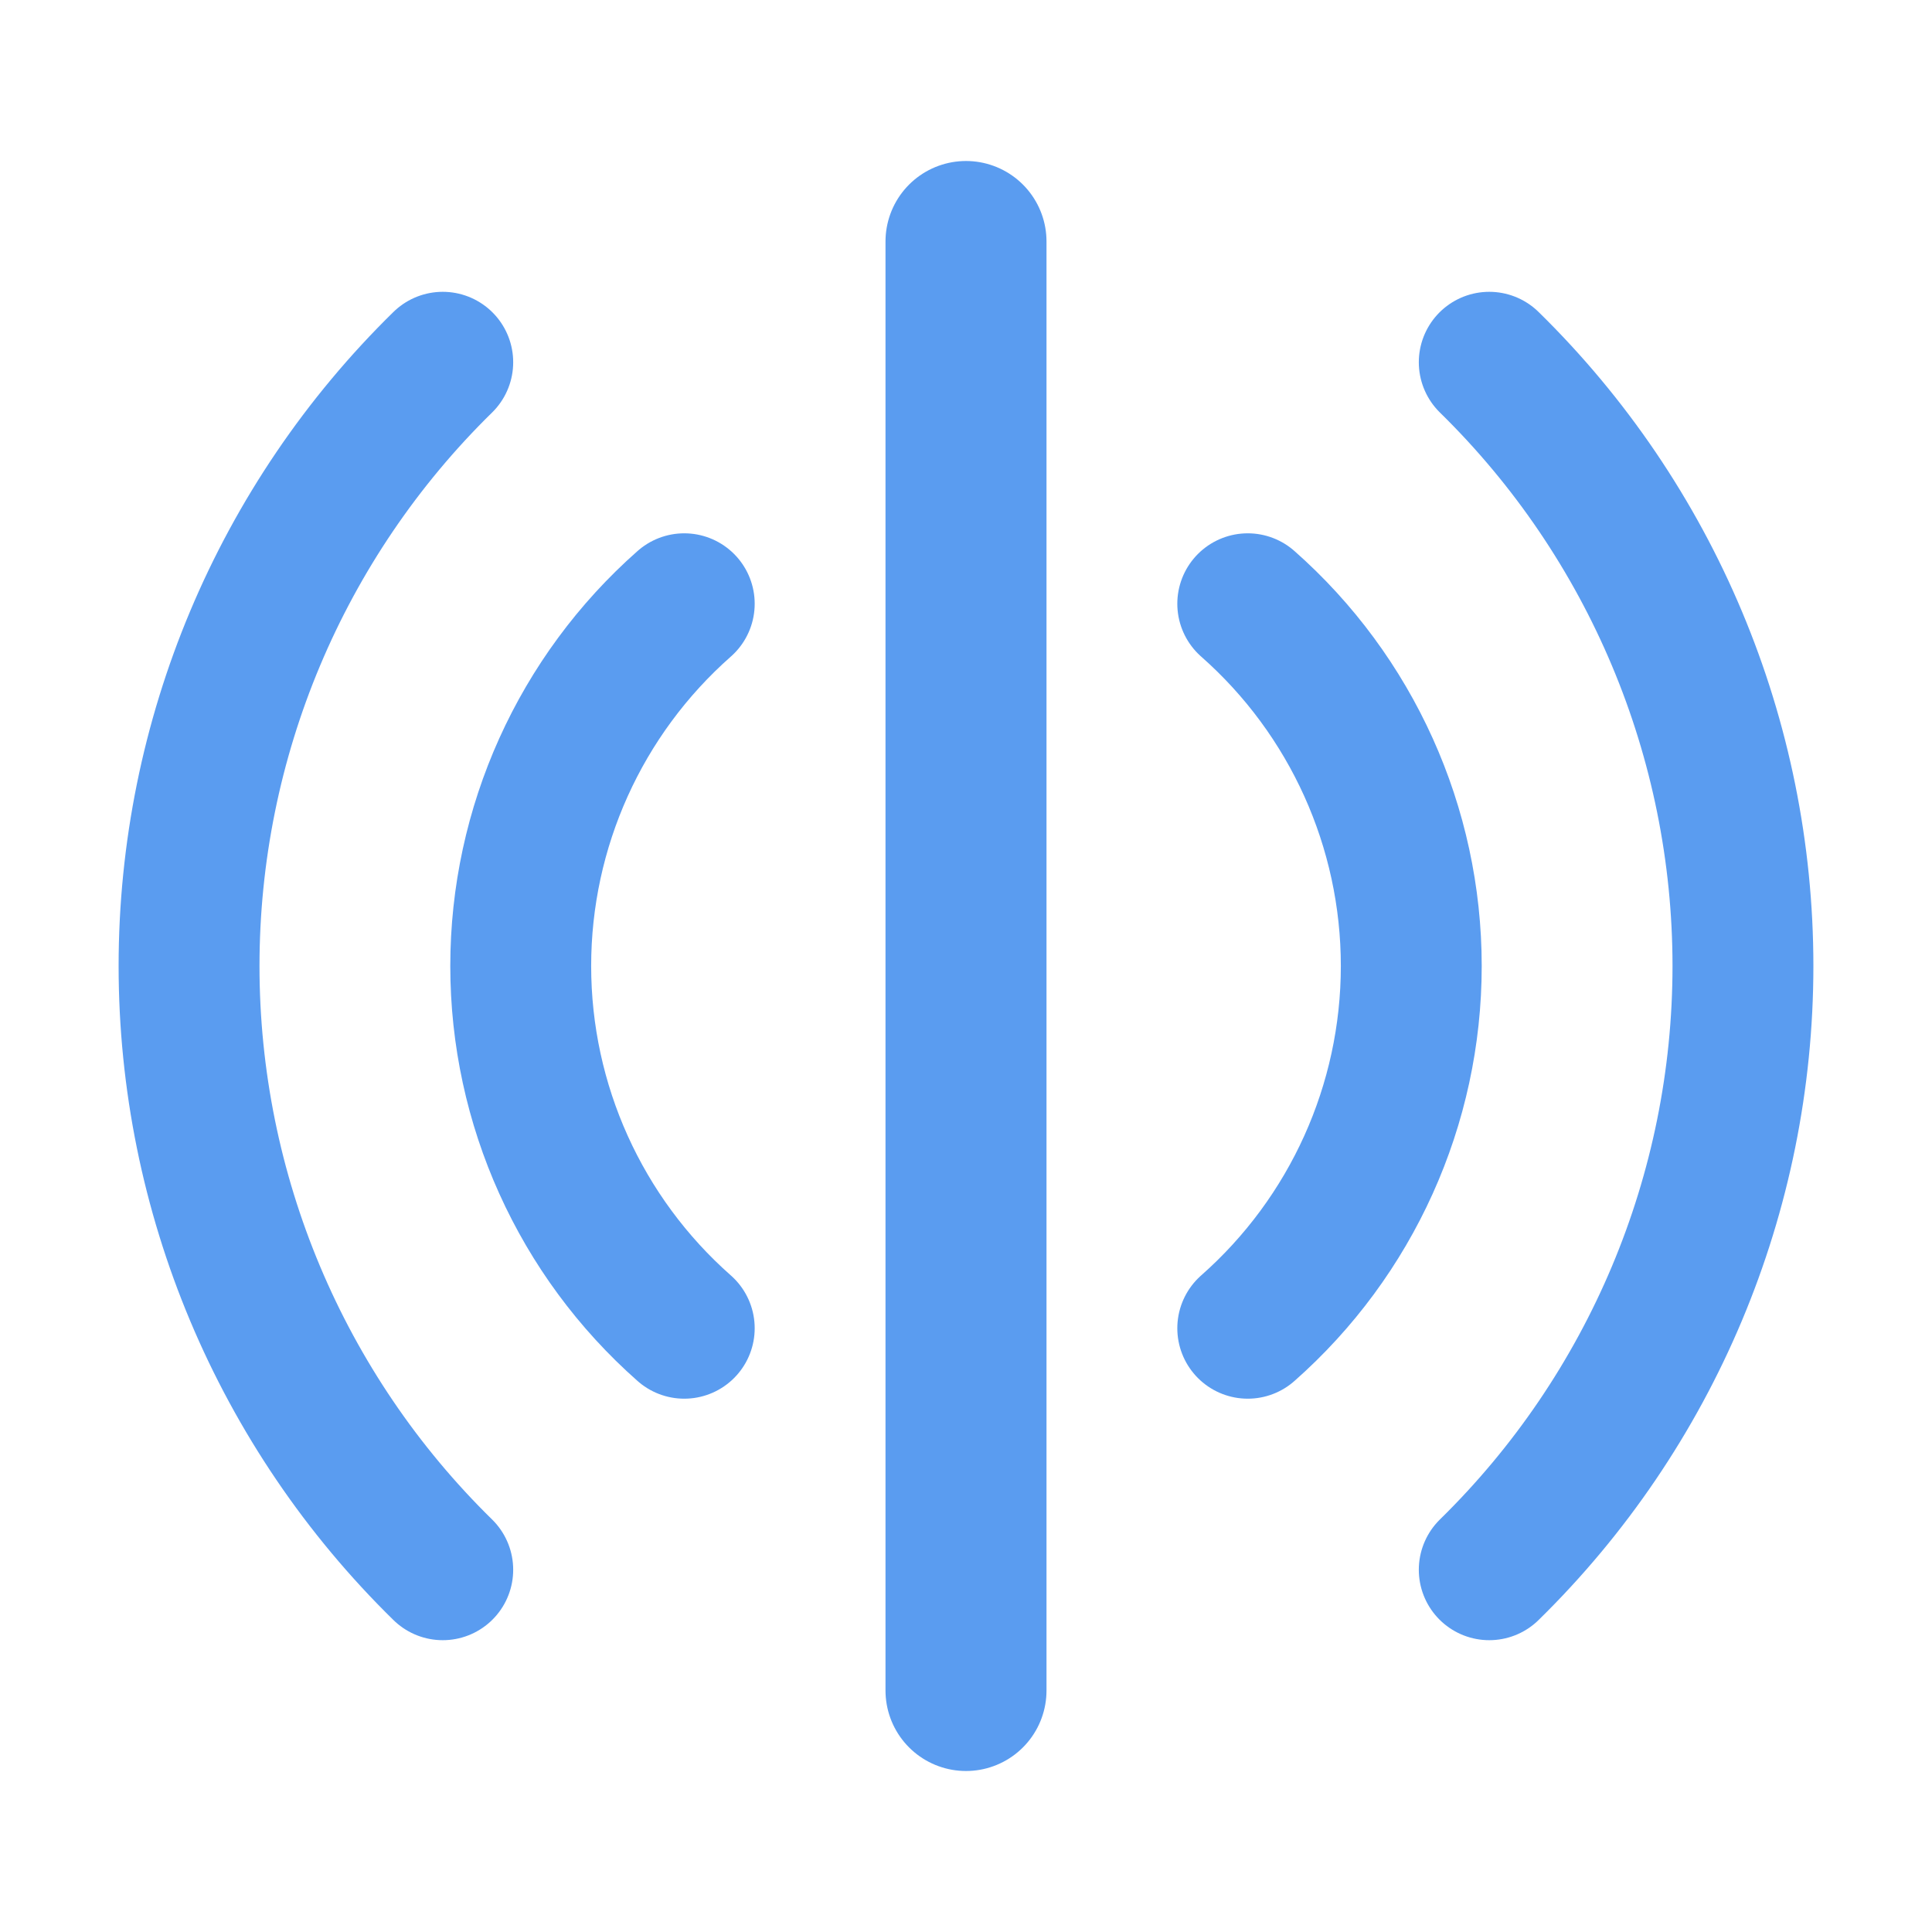
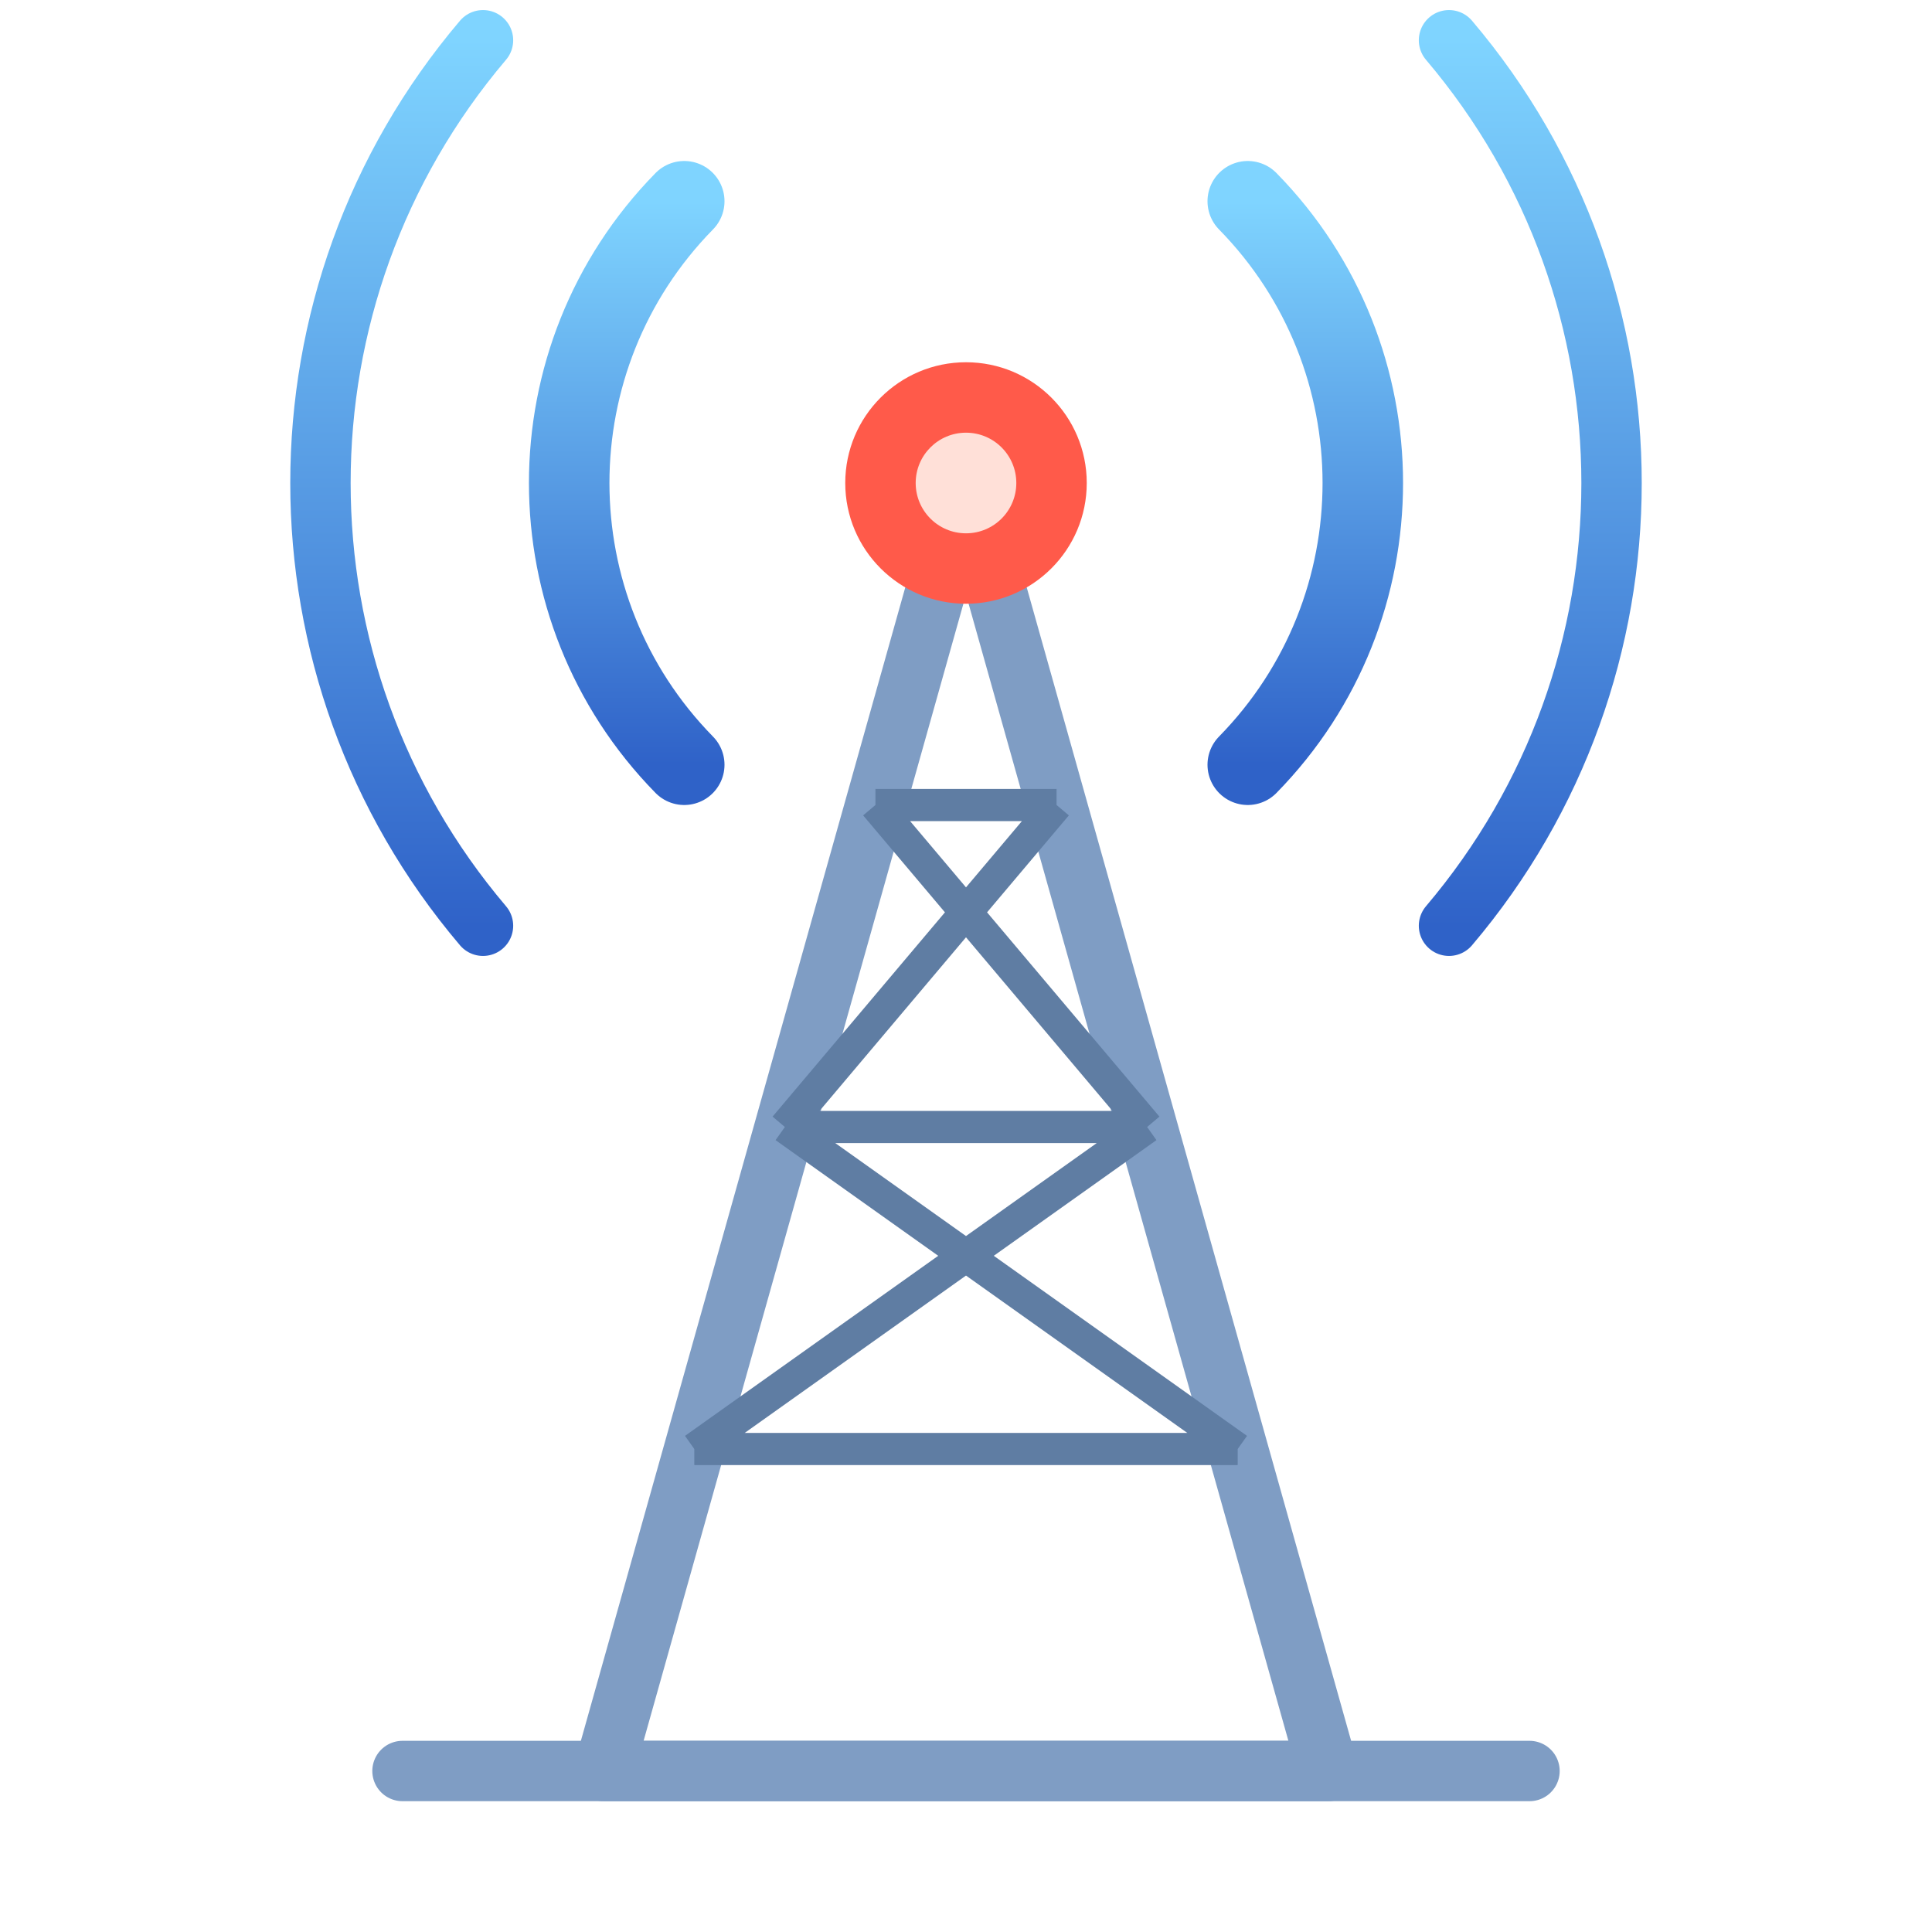
- <svg xmlns="http://www.w3.org/2000/svg" viewBox="0 0 48 48">
-   <path d="M24 6v36" stroke="#5a9cf0" stroke-width="4" stroke-linecap="round" />
-   <g fill="none" stroke="#5a9cf0" stroke-width="3.5" stroke-linecap="round">
-     <path d="M31 15a12 12 0 0 1 0 18" />
-     <path d="M37 9a21 21 0 0 1 0 30" />
-     <path d="M17 15a12 12 0 0 0 0 18" />
-     <path d="M11 9a21 21 0 0 0 0 30" />
+ <svg xmlns="http://www.w3.org/2000/svg" viewBox="0 0 96 96">
+   <defs>
+     <linearGradient id="ta-a" x1="0" y1="1" x2="0" y2="0">
+       <stop offset="0" stop-color="#2f62c8" />
+       <stop offset="1" stop-color="#7fd4ff" />
+     </linearGradient>
+   </defs>
+   <g fill="none" stroke="url(#ta-a)" stroke-linecap="round">
+     <path d="M62 10a20 20 0 0 1 0 28" stroke-width="4" />
+     <path d="M72 2a34 34 0 0 1 0 44" stroke-width="3" />
+     <path d="M34 10a20 20 0 0 0 0 28" stroke-width="4" />
+     <path d="M24 2a34 34 0 0 0 0 44" stroke-width="3" />
  </g>
+   <path d="M48 24 L66 88 H30 Z" fill="none" stroke="#7f9dc4" stroke-width="3" stroke-linejoin="round" />
+   <path d="M43.500 40h9M39 56h18M34.500 72h27M43.500 40l13.500 16M52.500 40L39 56M39 56l22.500 16M57 56L34.500 72" stroke="#5f7da3" stroke-width="1.600" fill="none" />
+   <path d="M20 88h56" stroke="#7f9dc4" stroke-width="3" stroke-linecap="round" />
+   <circle cx="48" cy="24" r="6" fill="#ff5a4a" />
+   <circle cx="48" cy="24" r="2.500" fill="#ffe0d8" />
</svg>
